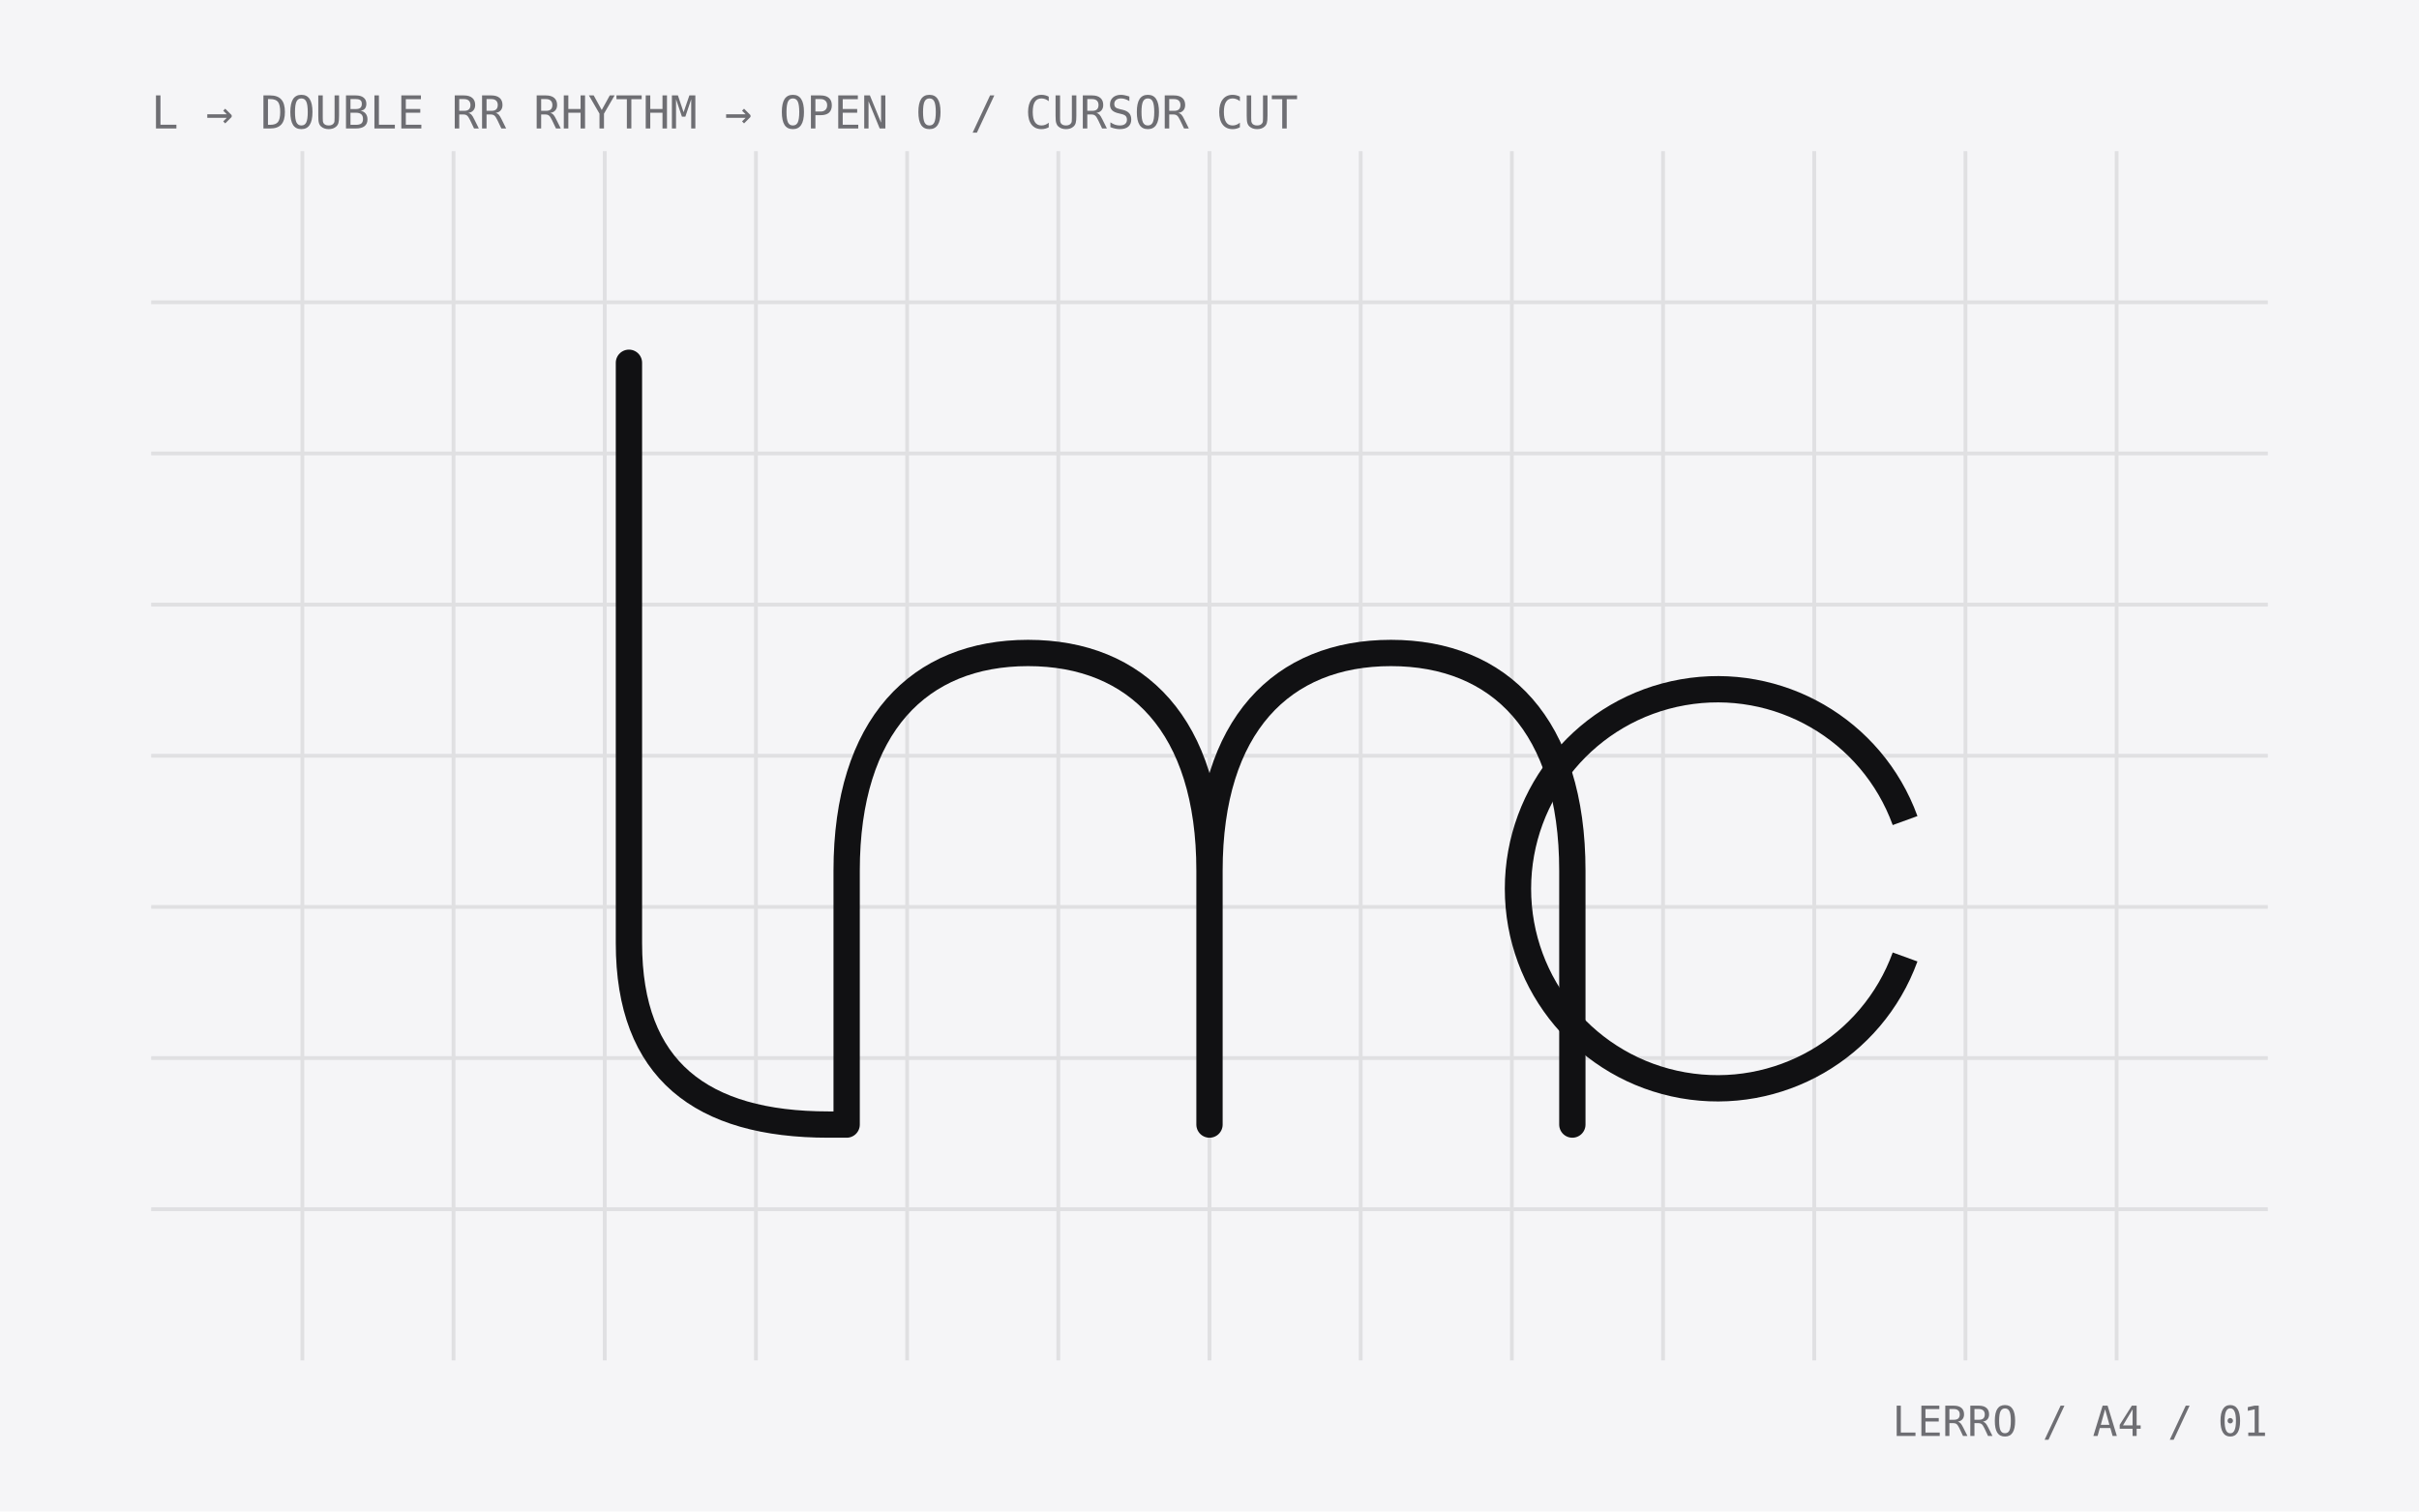
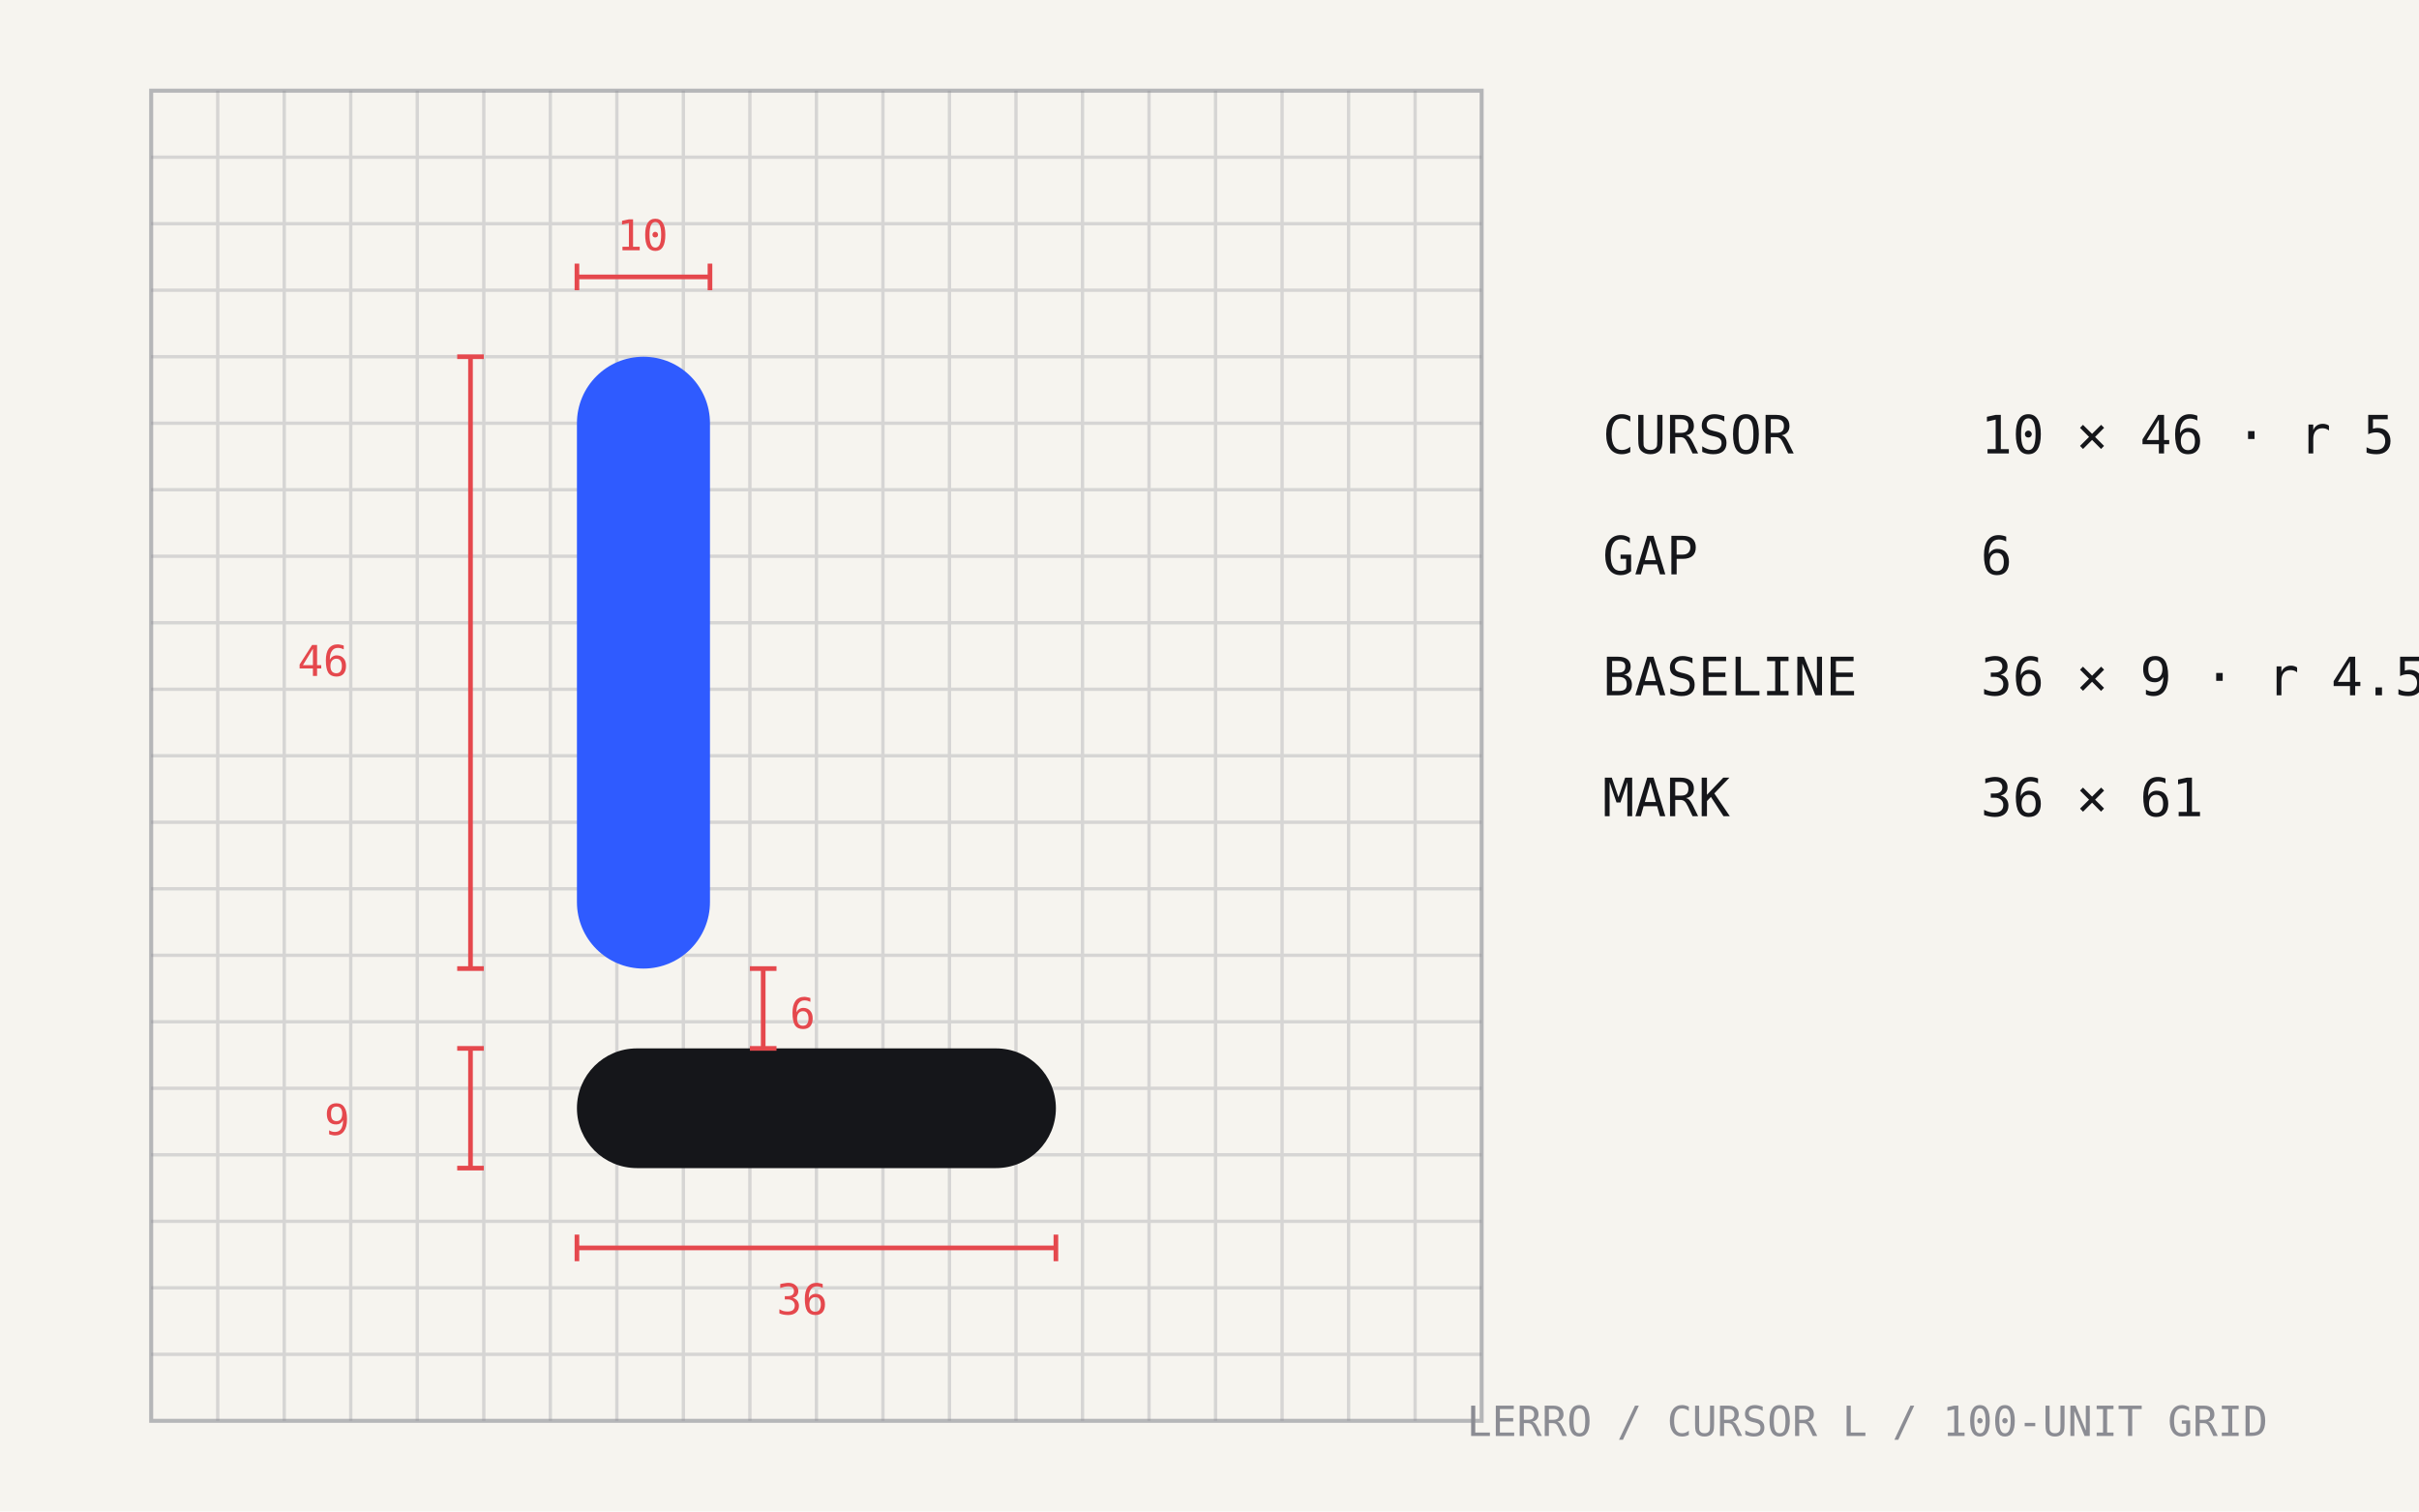
<svg xmlns="http://www.w3.org/2000/svg" width="640" height="400" viewBox="0 0 640 400" fill="none">
-   <rect width="640" height="400" fill="#F5F5F7" />
-   <g opacity="0.16" stroke="#6E6E73" stroke-width="1">
-     <path d="M80 40V360M120 40V360M160 40V360M200 40V360M240 40V360M280 40V360M320 40V360M360 40V360M400 40V360M440 40V360M480 40V360M520 40V360M560 40V360" />
-     <path d="M40 80H600M40 120H600M40 160H600M40 200H600M40 240H600M40 280H600M40 320H600" />
+   <rect width="640" height="400" fill="#F6F4EF" />
+   <g transform="translate(40 24) scale(3.52)">
+     <path d="M5 0V100M10 0V100M15 0V100M20 0V100M25 0V100M30 0V100M35 0V100M40 0V100M45 0V100M50 0V100M55 0V100M60 0V100M65 0V100M70 0V100M75 0V100M80 0V100M85 0V100M90 0V100M95 0V100M0 5 H100M0 10 H100M0 15 H100M0 20 H100M0 25 H100M0 30 H100M0 35 H100M0 40 H100M0 45 H100M0 50 H100M0 55 H100M0 60 H100M0 65 H100M0 70 H100M0 75 H100M0 80 H100M0 85 H100M0 90 H100M0 95 H100" stroke="#8B8C93" stroke-opacity="0.3" stroke-width="0.25" />
+     <rect width="100" height="100" stroke="#8B8C93" stroke-opacity="0.6" stroke-width="0.3" />
+     <rect x="32" y="20" width="10" height="46" rx="5" fill="#2F5BFF" />
+     <rect x="32" y="72" width="36" height="9" rx="4.5" fill="#15161A" />
+     <g stroke="#E5484D" stroke-width="0.35">
+       <path d="M24 20V66M23 20H25M23 66H25" />
+       <path d="M24 72V81M23 72H25M23 81H25" />
+       <path d="M32 87H68M32 86V88M68 86V88" />
+       <path d="M32 14H42M32 13V15M42 13V15" />
+       <path d="M46 66V72M45 66H47M45 72H47" />
+     </g>
+     <g fill="#E5484D" font-size="3.2" font-family="Menlo, monospace">
+       <text x="11" y="44">46</text>
+       <text x="13" y="78.5">9</text>
+       <text x="47" y="92">36</text>
+       <text x="35" y="12">10</text>
+       <text x="48" y="70.5">6</text>
+     </g>
  </g>
-   <g transform="translate(128 48) scale(4.8)">
-     <path d="M8 10V42C8 49 12 52 19 52H20V38C20 30 24 26 30 26C36 26 40 30 40 38V52V38C40 30 44 26 50 26C56 26 60 30 60 38V52" stroke="#111113" stroke-width="1.45" stroke-linecap="round" stroke-linejoin="round" />
-     <path d="M78.34 35.24A11 11 0 1 0 78.34 42.76" stroke="#111113" stroke-width="1.45" stroke-linecap="butt" />
+   <g fill="#15161A" font-size="14" font-family="Menlo, monospace">
+     <text x="424" y="120">CURSOR</text>
+     <text x="524" y="120">10 × 46 · r 5</text>
+     <text x="424" y="152">GAP</text>
+     <text x="524" y="152">6</text>
+     <text x="424" y="184">BASELINE</text>
+     <text x="524" y="184">36 × 9 · r 4.5</text>
+     <text x="424" y="216">MARK</text>
+     <text x="524" y="216">36 × 61</text>
  </g>
-   <text x="40" y="34" fill="#6E6E73" font-family="'SF Mono', ui-monospace, monospace" font-size="12">L → DOUBLE RR RHYTHM → OPEN O / CURSOR CUT</text>
-   <text x="600" y="380" text-anchor="end" fill="#6E6E73" font-family="'SF Mono', ui-monospace, monospace" font-size="11">LERRO / A4 / 01</text>
+   <text x="600" y="380" text-anchor="end" fill="#8B8C93" font-size="11" font-family="Menlo, monospace">LERRO / CURSOR L / 100-UNIT GRID</text>
</svg>
